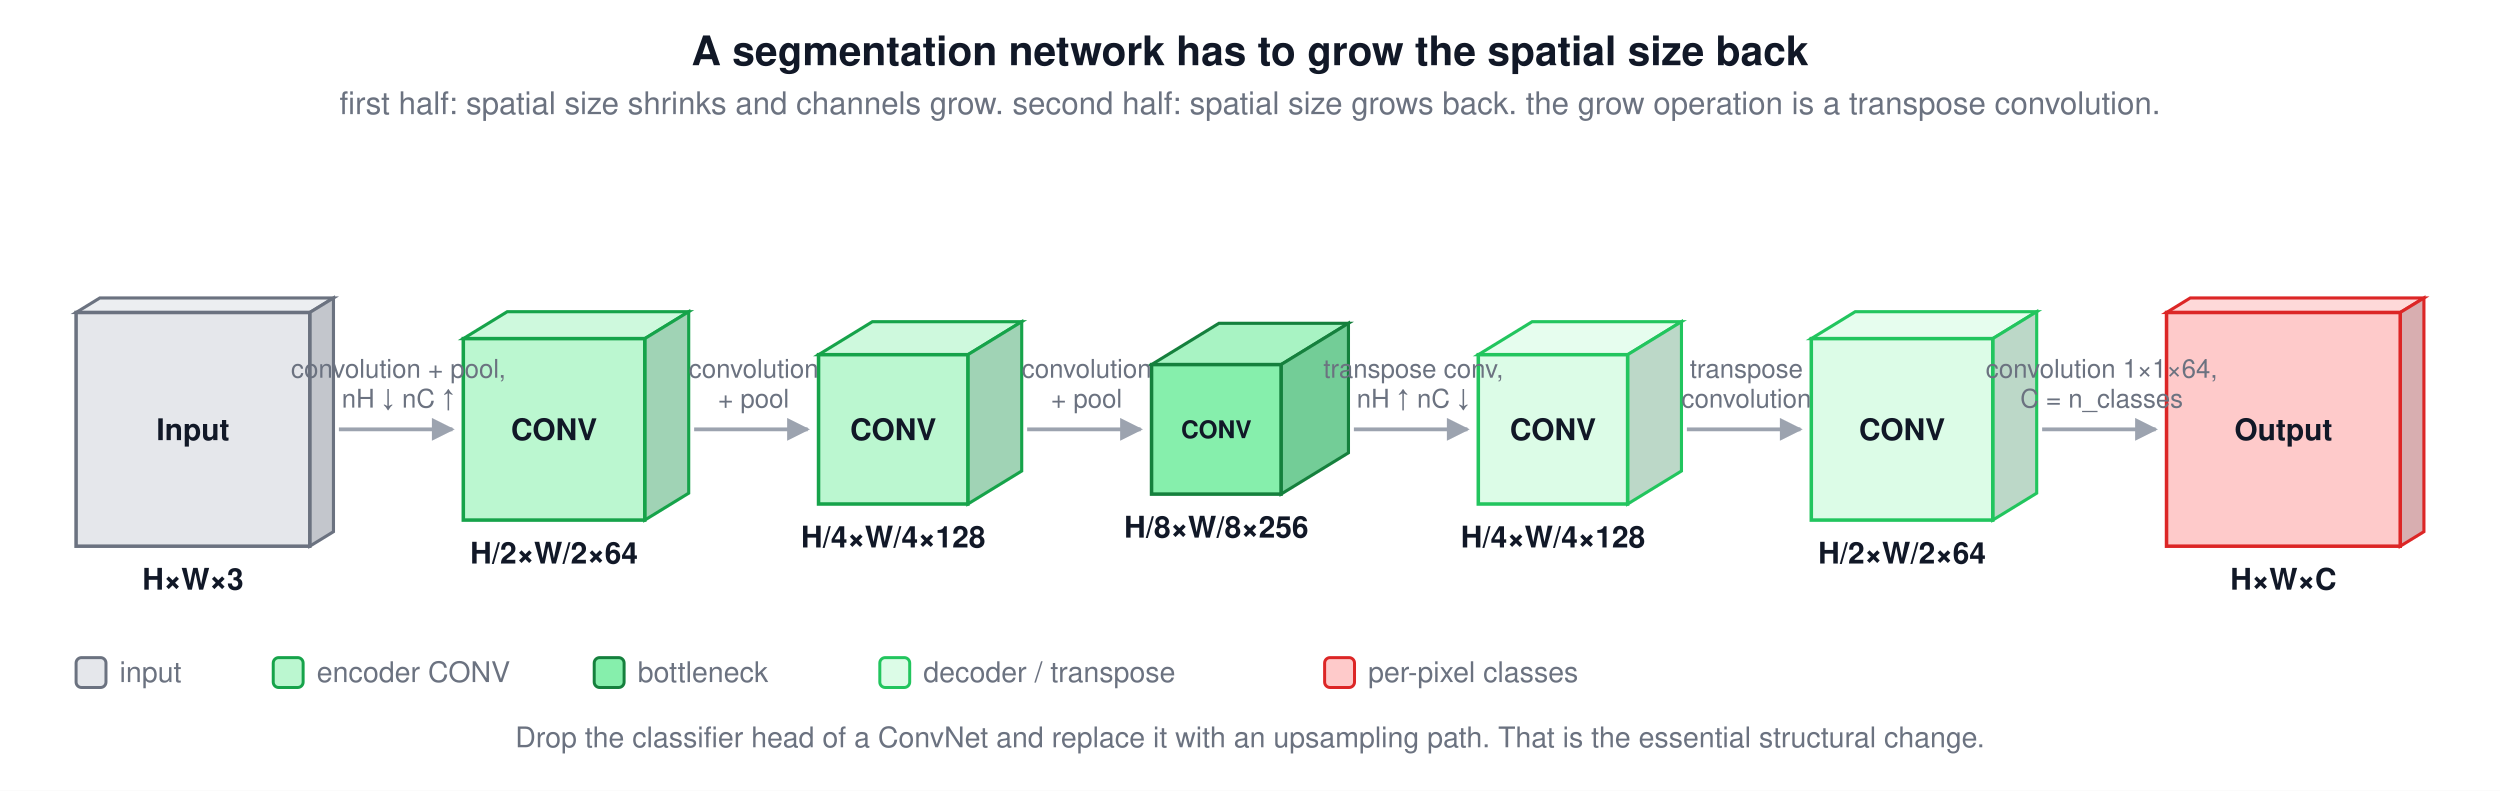
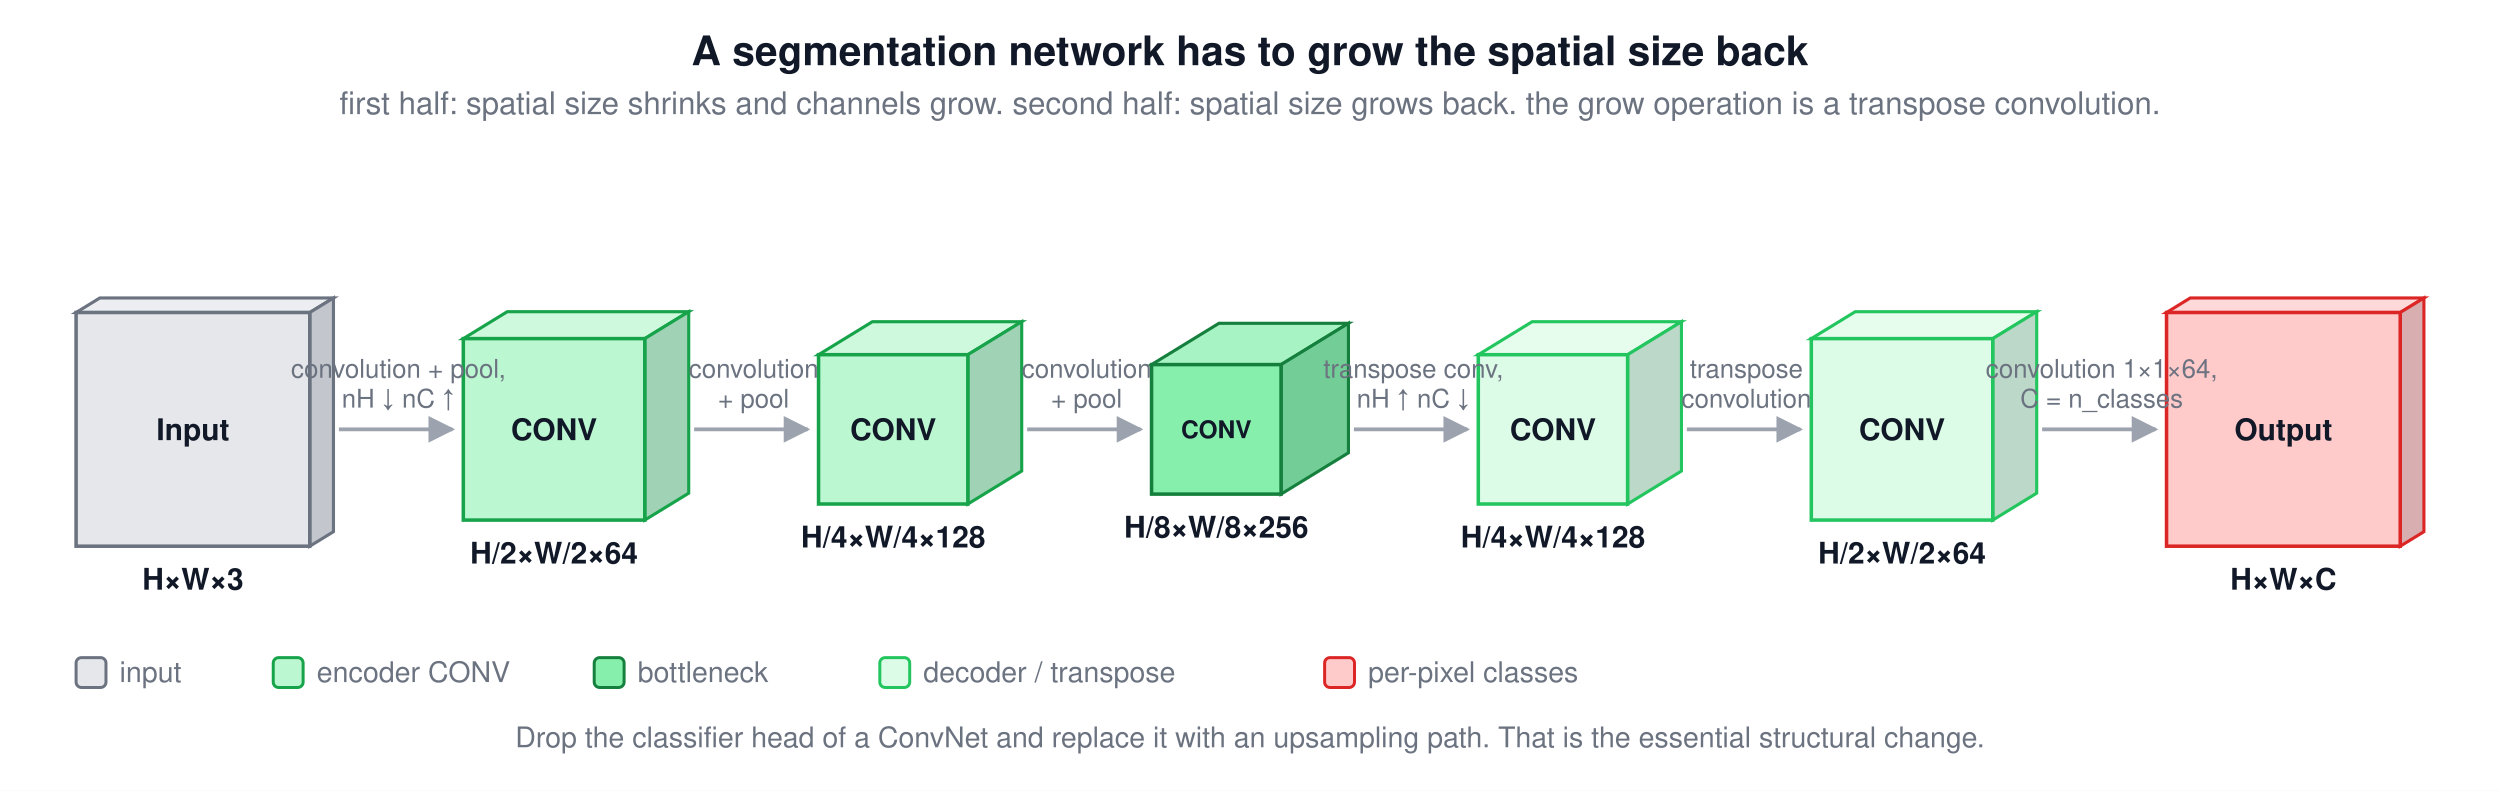
<svg xmlns="http://www.w3.org/2000/svg" viewBox="0 0 920 291" width="920" height="291">
  <defs>
-     <marker id="ah" viewBox="0 0 10 10" refX="9" refY="5" markerWidth="6" markerHeight="6" orient="auto-start-reverse">
+     <marker id="ah" viewBox="0 0 10 10" refX="9" refY="5" markerWidth="7" markerHeight="7" orient="auto-start-reverse">
      <path d="M0,0 L10,5 L0,10 z" fill="#9ca3af" />
+     </marker>
+     <marker id="ah-2563eb" viewBox="0 0 10 10" refX="9" refY="5" markerWidth="7" markerHeight="7" orient="auto-start-reverse">
+       <path d="M0,0 L10,5 L0,10 z" fill="#2563eb" />
+     </marker>
+     <marker id="ah-7c3aed" viewBox="0 0 10 10" refX="9" refY="5" markerWidth="7" markerHeight="7" orient="auto-start-reverse">
+       <path d="M0,0 L10,5 L0,10 z" fill="#7c3aed" />
+     </marker>
+     <marker id="ah-dc2626" viewBox="0 0 10 10" refX="9" refY="5" markerWidth="7" markerHeight="7" orient="auto-start-reverse">
+       <path d="M0,0 L10,5 L0,10 z" fill="#dc2626" />
+     </marker>
+     <marker id="ah-22c55e" viewBox="0 0 10 10" refX="9" refY="5" markerWidth="7" markerHeight="7" orient="auto-start-reverse">
+       <path d="M0,0 L10,5 L0,10 z" fill="#22c55e" />
+     </marker>
+     <marker id="ah-ca8a04" viewBox="0 0 10 10" refX="9" refY="5" markerWidth="7" markerHeight="7" orient="auto-start-reverse">
+       <path d="M0,0 L10,5 L0,10 z" fill="#ca8a04" />
+     </marker>
+     <marker id="ah-15803d" viewBox="0 0 10 10" refX="9" refY="5" markerWidth="7" markerHeight="7" orient="auto-start-reverse">
+       <path d="M0,0 L10,5 L0,10 z" fill="#15803d" />
+     </marker>
+     <marker id="ah-16a34a" viewBox="0 0 10 10" refX="9" refY="5" markerWidth="7" markerHeight="7" orient="auto-start-reverse">
+       <path d="M0,0 L10,5 L0,10 z" fill="#16a34a" />
+     </marker>
+     <marker id="ah-111827" viewBox="0 0 10 10" refX="9" refY="5" markerWidth="7" markerHeight="7" orient="auto-start-reverse">
+       <path d="M0,0 L10,5 L0,10 z" fill="#111827" />
+     </marker>
+     <marker id="ah-9ca3af" viewBox="0 0 10 10" refX="9" refY="5" markerWidth="7" markerHeight="7" orient="auto-start-reverse">
+       <path d="M0,0 L10,5 L0,10 z" fill="#9ca3af" />
+     </marker>
+     <marker id="ah-db2777" viewBox="0 0 10 10" refX="9" refY="5" markerWidth="7" markerHeight="7" orient="auto-start-reverse">
+       <path d="M0,0 L10,5 L0,10 z" fill="#db2777" />
+     </marker>
+     <marker id="ah-6b7280" viewBox="0 0 10 10" refX="9" refY="5" markerWidth="7" markerHeight="7" orient="auto-start-reverse">
+       <path d="M0,0 L10,5 L0,10 z" fill="#6b7280" />
    </marker>
  </defs>
  <rect width="920" height="291" fill="#ffffff" />
  <g font-family="Segoe UI, system-ui, -apple-system, Helvetica, Arial, sans-serif" fill="#111827" font-size="12">
    <text x="460" y="24" font-size="15" text-anchor="middle" fill="#111827" font-weight="600">A segmentation network has to grow the spatial size back</text>
    <text x="460" y="42" font-size="11.5" text-anchor="middle" fill="#6b7280" font-weight="normal">first half: spatial size shrinks and channels grow. second half: spatial size grows back. the grow operation is a transpose convolution.</text>
    <polygon points="28,115 36.715,109.659 122.715,109.659 114,115" fill="#eceef1" stroke="#6b7280" stroke-width="1.15" />
    <polygon points="114,115 122.715,109.659 122.715,195.659 114,201" fill="#c3c6cc" stroke="#6b7280" stroke-width="1.15" />
    <polygon points="28,115 114,115 114,201 28,201" fill="#e5e7eb" stroke="#6b7280" stroke-width="1.3" />
    <text x="71" y="161.96" font-size="11" text-anchor="middle" fill="#111827" font-weight="600">Input</text>
    <text x="71" y="217" font-size="11" text-anchor="middle" fill="#111827" font-weight="600">H×W×3</text>
    <polygon points="170.497,124.611 186.664,114.702 253.443,114.702 237.275,124.611" fill="#cef9dd" stroke="#16a34a" stroke-width="1.15" />
    <polygon points="237.275,124.611 253.443,114.702 253.443,181.48 237.275,191.389" fill="#a0d3b5" stroke="#16a34a" stroke-width="1.15" />
    <polygon points="170.497,124.611 237.275,124.611 237.275,191.389 170.497,191.389" fill="#bbf7d0" stroke="#16a34a" stroke-width="1.3" />
    <text x="203.886" y="161.96" font-size="11" text-anchor="middle" fill="#111827" font-weight="600">CONV</text>
    <text x="203.886" y="207.389" font-size="11" text-anchor="middle" fill="#111827" font-weight="600">H/2×W/2×64</text>
    <polygon points="301.224,130.527 321.04,118.381 375.987,118.381 356.171,130.527" fill="#cef9dd" stroke="#16a34a" stroke-width="1.15" />
    <polygon points="356.171,130.527 375.987,118.381 375.987,173.328 356.171,185.473" fill="#a0d3b5" stroke="#16a34a" stroke-width="1.15" />
    <polygon points="301.224,130.527 356.171,130.527 356.171,185.473 301.224,185.473" fill="#bbf7d0" stroke="#16a34a" stroke-width="1.3" />
    <text x="328.698" y="161.96" font-size="11" text-anchor="middle" fill="#111827" font-weight="600">CONV</text>
    <text x="328.698" y="201.473" font-size="11" text-anchor="middle" fill="#111827" font-weight="600">H/4×W/4×128</text>
    <polygon points="423.769,134.169 448.569,118.969 496.231,118.969 471.431,134.169" fill="#a8f3c3" stroke="#15803d" stroke-width="1.15" />
    <polygon points="471.431,134.169 496.231,118.969 496.231,166.631 471.431,181.831" fill="#73cd97" stroke="#15803d" stroke-width="1.15" />
    <polygon points="423.769,134.169 471.431,134.169 471.431,181.831 423.769,181.831" fill="#86efac" stroke="#15803d" stroke-width="1.3" />
    <text x="447.6" y="161.24" font-size="9" text-anchor="middle" fill="#111827" font-weight="600">CONV</text>
    <text x="447.6" y="197.831" font-size="11" text-anchor="middle" fill="#111827" font-weight="600">H/8×W/8×256</text>
    <polygon points="544.013,130.527 563.829,118.381 618.776,118.381 598.96,130.527" fill="#e6fdee" stroke="#22c55e" stroke-width="1.15" />
    <polygon points="598.96,130.527 618.776,118.381 618.776,173.328 598.96,185.473" fill="#bcd8c8" stroke="#22c55e" stroke-width="1.15" />
    <polygon points="544.013,130.527 598.96,130.527 598.96,185.473 544.013,185.473" fill="#dcfce7" stroke="#22c55e" stroke-width="1.3" />
    <text x="571.486" y="161.96" font-size="11" text-anchor="middle" fill="#111827" font-weight="600">CONV</text>
    <text x="571.486" y="201.473" font-size="11" text-anchor="middle" fill="#111827" font-weight="600">H/4×W/4×128</text>
    <polygon points="666.557,124.611 682.725,114.702 749.503,114.702 733.336,124.611" fill="#e6fdee" stroke="#22c55e" stroke-width="1.15" />
    <polygon points="733.336,124.611 749.503,114.702 749.503,181.48 733.336,191.389" fill="#bcd8c8" stroke="#22c55e" stroke-width="1.15" />
    <polygon points="666.557,124.611 733.336,124.611 733.336,191.389 666.557,191.389" fill="#dcfce7" stroke="#22c55e" stroke-width="1.3" />
    <text x="699.947" y="161.96" font-size="11" text-anchor="middle" fill="#111827" font-weight="600">CONV</text>
    <text x="699.947" y="207.389" font-size="11" text-anchor="middle" fill="#111827" font-weight="600">H/2×W/2×64</text>
    <polygon points="797.285,115 806,109.659 892,109.659 883.285,115" fill="#fed9d9" stroke="#dc2626" stroke-width="1.15" />
    <polygon points="883.285,115 892,109.659 892,195.659 883.285,201" fill="#d8aeb0" stroke="#dc2626" stroke-width="1.15" />
    <polygon points="797.285,115 883.285,115 883.285,201 797.285,201" fill="#fecaca" stroke="#dc2626" stroke-width="1.3" />
    <text x="840.285" y="161.96" font-size="11" text-anchor="middle" fill="#111827" font-weight="600">Output</text>
    <text x="840.285" y="217" font-size="11" text-anchor="middle" fill="#111827" font-weight="600">H×W×C</text>
-     <line x1="124.715" y1="158" x2="166.497" y2="158" stroke="#9ca3af" stroke-width="1.4" marker-end="url(#ah)" />
+     <line x1="124.715" y1="158" x2="166.497" y2="158" stroke="#9ca3af" stroke-width="1.4" marker-end="url(#ah-9ca3af)" />
    <text x="146.606" y="139" font-size="9.5" text-anchor="middle" fill="#6b7280" font-weight="normal">convolution + pool,</text>
    <text x="146.606" y="150" font-size="9.5" text-anchor="middle" fill="#6b7280" font-weight="normal">nH ↓  nC ↑</text>
-     <line x1="255.443" y1="158" x2="297.224" y2="158" stroke="#9ca3af" stroke-width="1.4" marker-end="url(#ah)" />
+     <line x1="255.443" y1="158" x2="297.224" y2="158" stroke="#9ca3af" stroke-width="1.4" marker-end="url(#ah-9ca3af)" />
    <text x="277.334" y="139" font-size="9.5" text-anchor="middle" fill="#6b7280" font-weight="normal">convolution</text>
    <text x="277.334" y="150" font-size="9.5" text-anchor="middle" fill="#6b7280" font-weight="normal">+ pool</text>
-     <line x1="377.987" y1="158" x2="419.769" y2="158" stroke="#9ca3af" stroke-width="1.4" marker-end="url(#ah)" />
+     <line x1="377.987" y1="158" x2="419.769" y2="158" stroke="#9ca3af" stroke-width="1.4" marker-end="url(#ah-9ca3af)" />
    <text x="399.878" y="139" font-size="9.5" text-anchor="middle" fill="#6b7280" font-weight="normal">convolution</text>
    <text x="399.878" y="150" font-size="9.5" text-anchor="middle" fill="#6b7280" font-weight="normal">+ pool</text>
-     <line x1="498.231" y1="158" x2="540.013" y2="158" stroke="#9ca3af" stroke-width="1.4" marker-end="url(#ah)" />
+     <line x1="498.231" y1="158" x2="540.013" y2="158" stroke="#9ca3af" stroke-width="1.4" marker-end="url(#ah-9ca3af)" />
    <text x="520.122" y="139" font-size="9.5" text-anchor="middle" fill="#6b7280" font-weight="normal">transpose conv,</text>
    <text x="520.122" y="150" font-size="9.5" text-anchor="middle" fill="#6b7280" font-weight="normal">nH ↑  nC ↓</text>
-     <line x1="620.776" y1="158" x2="662.557" y2="158" stroke="#9ca3af" stroke-width="1.4" marker-end="url(#ah)" />
+     <line x1="620.776" y1="158" x2="662.557" y2="158" stroke="#9ca3af" stroke-width="1.4" marker-end="url(#ah-9ca3af)" />
    <text x="642.666" y="139" font-size="9.5" text-anchor="middle" fill="#6b7280" font-weight="normal">transpose</text>
    <text x="642.666" y="150" font-size="9.5" text-anchor="middle" fill="#6b7280" font-weight="normal">convolution</text>
-     <line x1="751.503" y1="158" x2="793.285" y2="158" stroke="#9ca3af" stroke-width="1.4" marker-end="url(#ah)" />
+     <line x1="751.503" y1="158" x2="793.285" y2="158" stroke="#9ca3af" stroke-width="1.4" marker-end="url(#ah-9ca3af)" />
    <text x="773.394" y="139" font-size="9.5" text-anchor="middle" fill="#6b7280" font-weight="normal">convolution 1×1×64,</text>
    <text x="773.394" y="150" font-size="9.5" text-anchor="middle" fill="#6b7280" font-weight="normal">C = n_classes</text>
    <rect x="28" y="242" width="11" height="11" rx="2" fill="#e5e7eb" stroke="#6b7280" stroke-width="1.1" />
    <text x="44" y="251" font-size="10.5" text-anchor="start" fill="#6b7280" font-weight="normal">input</text>
    <rect x="100.55" y="242" width="11" height="11" rx="2" fill="#bbf7d0" stroke="#16a34a" stroke-width="1.1" />
    <text x="116.55" y="251" font-size="10.5" text-anchor="start" fill="#6b7280" font-weight="normal">encoder CONV</text>
    <rect x="218.67" y="242" width="11" height="11" rx="2" fill="#86efac" stroke="#15803d" stroke-width="1.1" />
    <text x="234.67" y="251" font-size="10.5" text-anchor="start" fill="#6b7280" font-weight="normal">bottleneck</text>
    <rect x="323.77" y="242" width="11" height="11" rx="2" fill="#dcfce7" stroke="#22c55e" stroke-width="1.1" />
    <text x="339.77" y="251" font-size="10.5" text-anchor="start" fill="#6b7280" font-weight="normal">decoder / transpose</text>
    <rect x="487.46" y="242" width="11" height="11" rx="2" fill="#fecaca" stroke="#dc2626" stroke-width="1.1" />
    <text x="503.46" y="251" font-size="10.5" text-anchor="start" fill="#6b7280" font-weight="normal">per-pixel classes</text>
    <text x="460" y="275" font-size="10.5" text-anchor="middle" fill="#6b7280" font-weight="normal">Drop the classifier head of a ConvNet and replace it with an upsampling path. That is the essential structural change.</text>
  </g>
</svg>
